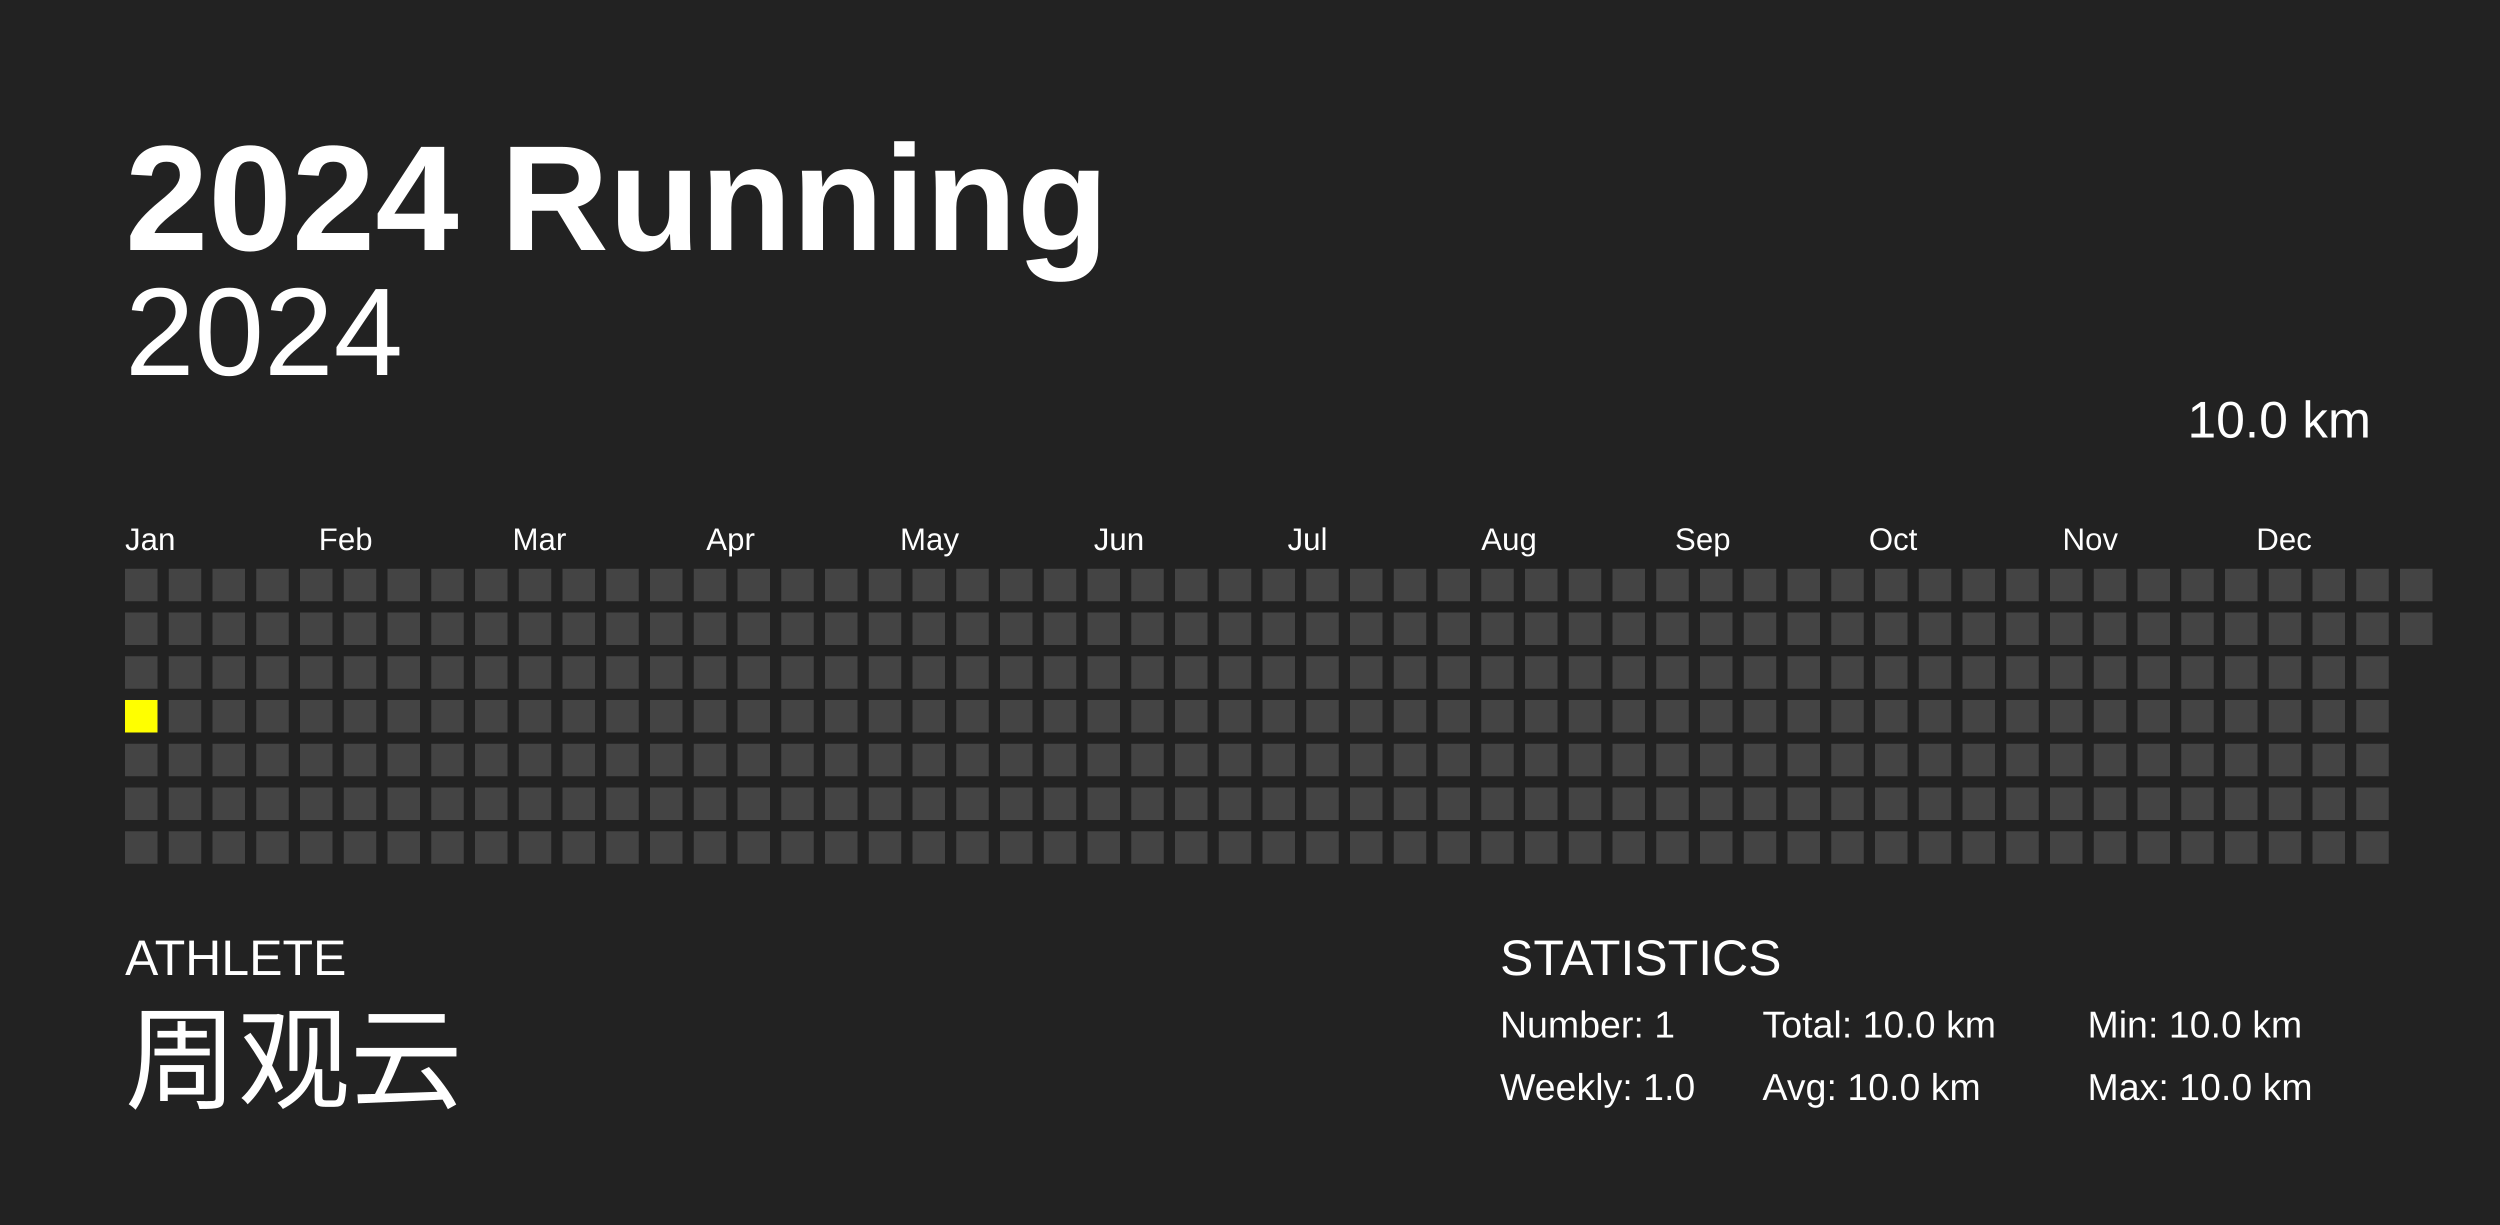
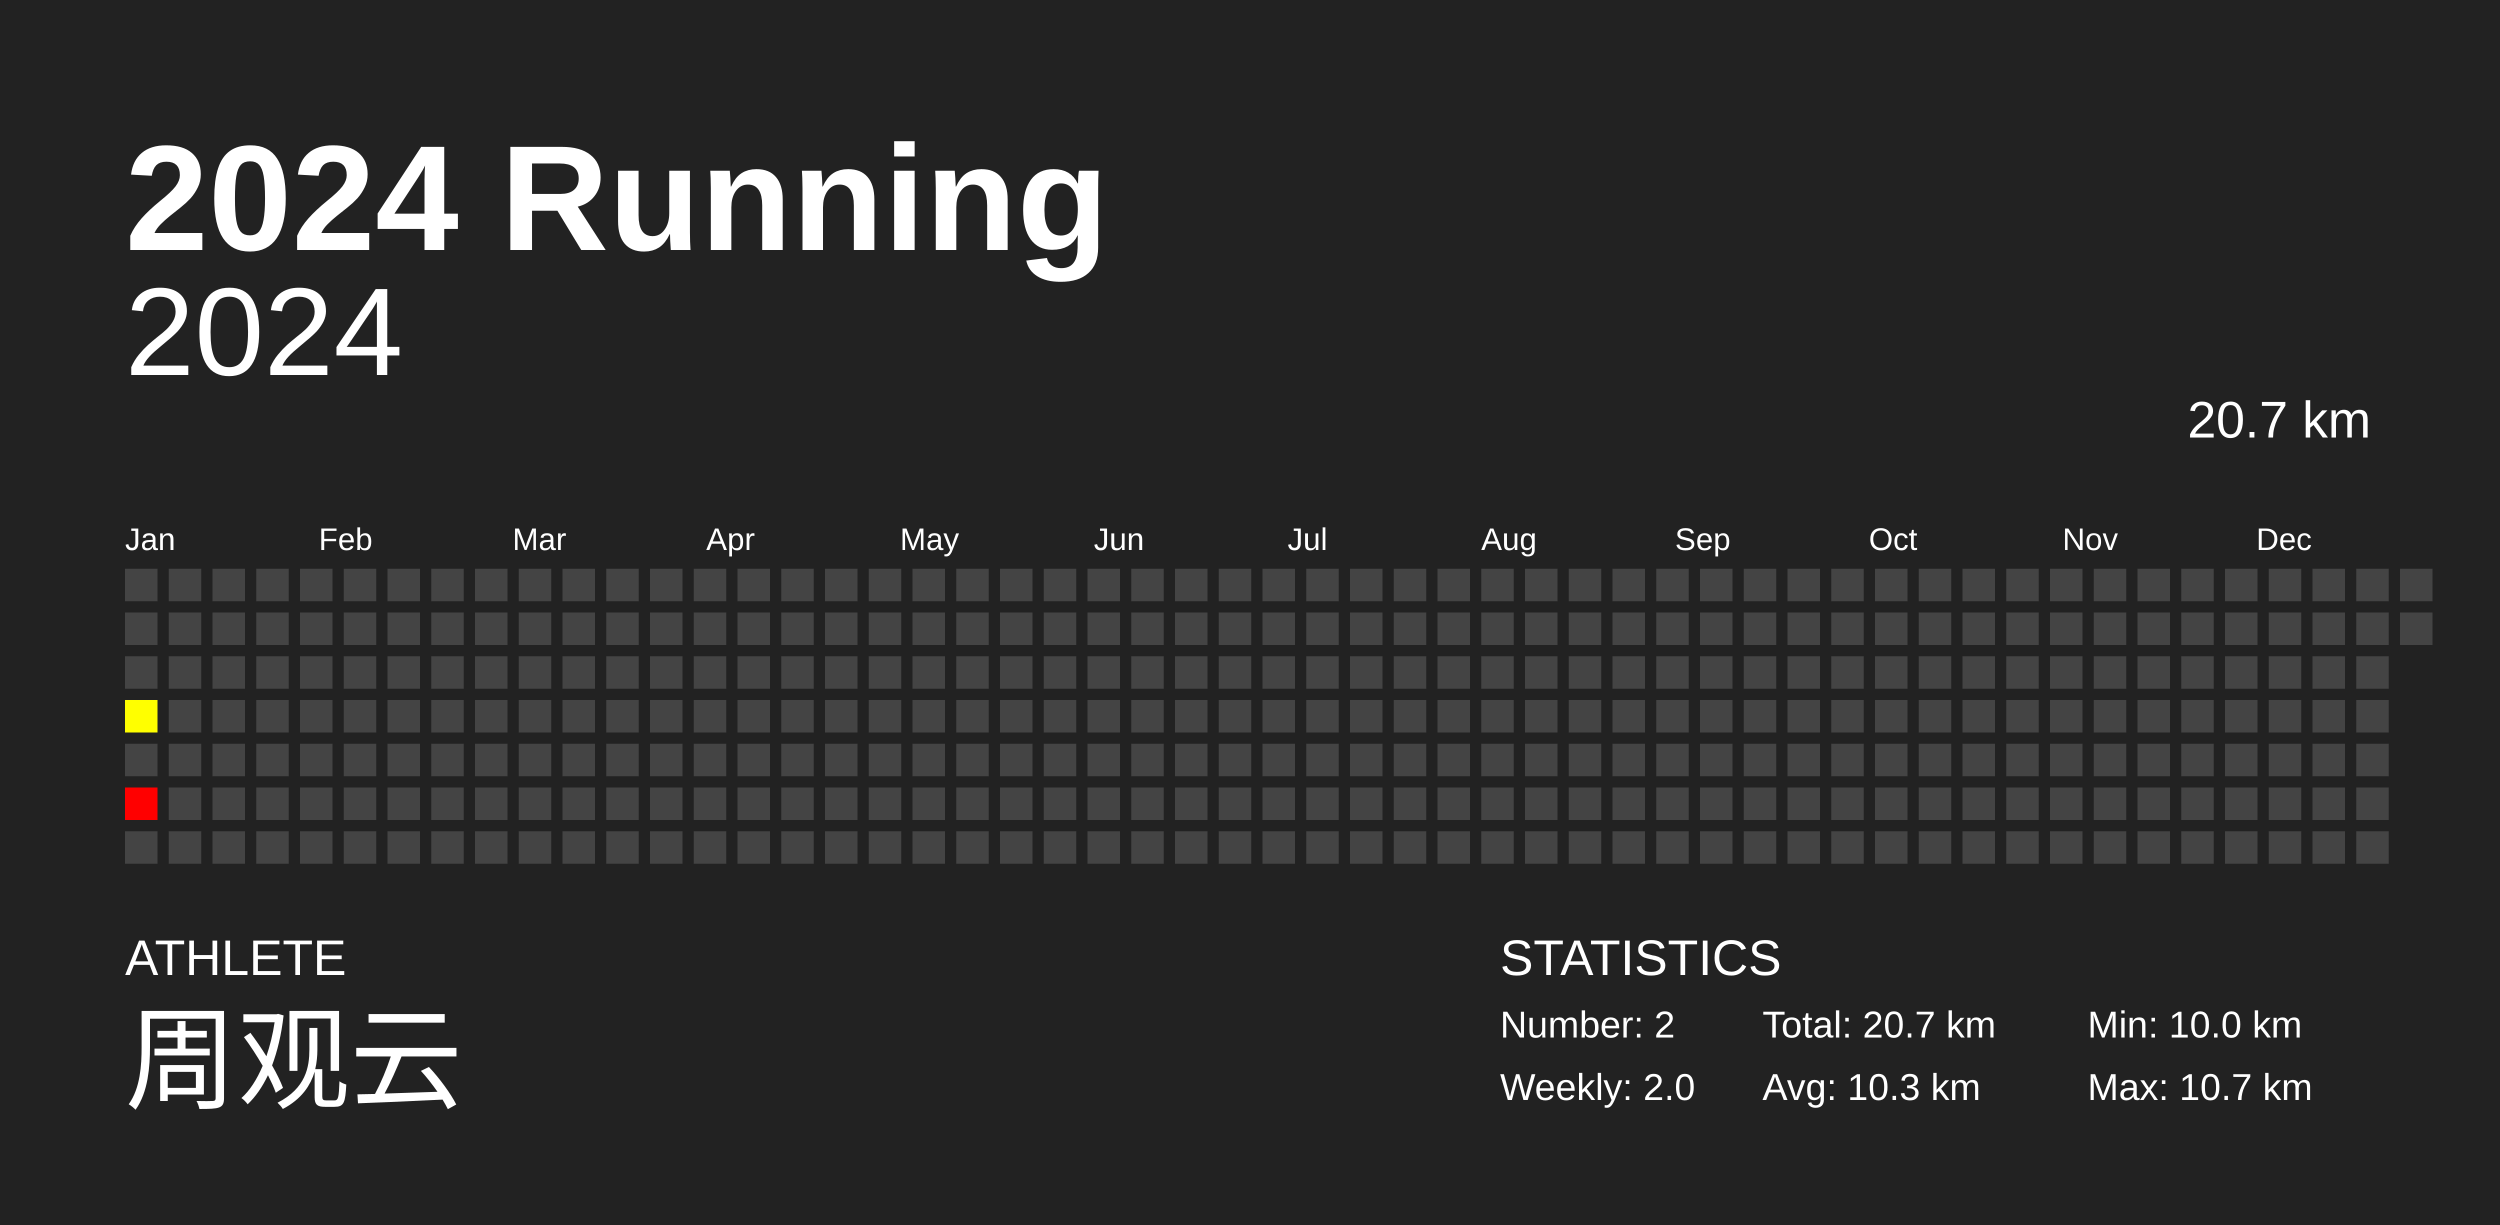
<svg xmlns="http://www.w3.org/2000/svg" baseProfile="full" height="98mm" version="1.1" viewBox="0,0,200,98" width="200mm">
  <defs />
  <rect fill="#222222" height="98" width="200" x="0" y="0" />
  <text fill="#FFFFFF" style="font-size:12px; font-family:Arial; font-weight:bold;" x="10" y="20">2024 Running</text>
  <text fill="#FFFFFF" style="font-size:4px; font-family:Arial" x="10" y="78">ATHLETE</text>
  <text fill="#FFFFFF" style="font-size:9px; font-family:Arial" x="10" y="88">周观云</text>
  <text fill="#FFFFFF" style="font-size:4px; font-family:Arial" x="120" y="78">STATISTICS</text>
-   <text fill="#FFFFFF" style="font-size:3px; font-family:Arial" x="120" y="83">Number: 1</text>
-   <text fill="#FFFFFF" style="font-size:3px; font-family:Arial" x="120" y="88">Weekly: 1.0</text>
-   <text fill="#FFFFFF" style="font-size:3px; font-family:Arial" x="141" y="83">Total: 10.0 km</text>
-   <text fill="#FFFFFF" style="font-size:3px; font-family:Arial" x="141" y="88">Avg: 10.0 km</text>
+   <text fill="#FFFFFF" style="font-size:3px; font-family:Arial" x="120" y="83">Number: 2</text>
+   <text fill="#FFFFFF" style="font-size:3px; font-family:Arial" x="120" y="88">Weekly: 2.0</text>
+   <text fill="#FFFFFF" style="font-size:3px; font-family:Arial" x="141" y="83">Total: 20.7 km</text>
+   <text fill="#FFFFFF" style="font-size:3px; font-family:Arial" x="141" y="88">Avg: 10.3 km</text>
  <text fill="#FFFFFF" style="font-size:3px; font-family:Arial" x="167" y="83">Min: 10.0 km</text>
-   <text fill="#FFFFFF" style="font-size:3px; font-family:Arial" x="167" y="88">Max: 10.0 km</text>
+   <text fill="#FFFFFF" style="font-size:3px; font-family:Arial" x="167" y="88">Max: 10.7 km</text>
  <text alignment-baseline="hanging" fill="#FFFFFF" style="font-size:10.0px; font-family:Arial;" x="10" y="30">2024</text>
-   <text alignment-baseline="hanging" fill="#FFFFFF" style="font-size:4.125px; font-family:Arial;" x="175" y="35">10.0 km</text>
+   <text alignment-baseline="hanging" fill="#FFFFFF" style="font-size:4.125px; font-family:Arial;" x="175" y="35">20.7 km</text>
  <text fill="#FFFFFF" style="font-size:2.5px; font-family:Arial" x="10.0" y="44">Jan</text>
  <text fill="#FFFFFF" style="font-size:2.5px; font-family:Arial" x="25.5" y="44">Feb</text>
  <text fill="#FFFFFF" style="font-size:2.5px; font-family:Arial" x="41.0" y="44">Mar</text>
  <text fill="#FFFFFF" style="font-size:2.5px; font-family:Arial" x="56.5" y="44">Apr</text>
  <text fill="#FFFFFF" style="font-size:2.5px; font-family:Arial" x="72.0" y="44">May</text>
  <text fill="#FFFFFF" style="font-size:2.5px; font-family:Arial" x="87.5" y="44">Jun</text>
  <text fill="#FFFFFF" style="font-size:2.5px; font-family:Arial" x="103.0" y="44">Jul</text>
  <text fill="#FFFFFF" style="font-size:2.5px; font-family:Arial" x="118.5" y="44">Aug</text>
  <text fill="#FFFFFF" style="font-size:2.5px; font-family:Arial" x="134.0" y="44">Sep</text>
  <text fill="#FFFFFF" style="font-size:2.5px; font-family:Arial" x="149.5" y="44">Oct</text>
  <text fill="#FFFFFF" style="font-size:2.5px; font-family:Arial" x="165.0" y="44">Nov</text>
  <text fill="#FFFFFF" style="font-size:2.5px; font-family:Arial" x="180.5" y="44">Dec</text>
  <rect fill="#444444" height="2.6" width="2.6" x="10.0" y="45.5" />
  <rect fill="#444444" height="2.6" width="2.6" x="10.0" y="49.0" />
  <rect fill="#444444" height="2.6" width="2.6" x="10.0" y="52.5" />
-   <rect fill="yellow" height="2.6" width="2.6" x="10.0" y="56.0" />
+   <rect fill="#ffff00" height="2.6" width="2.6" x="10.0" y="56.0" />
  <rect fill="#444444" height="2.6" width="2.6" x="10.0" y="59.5" />
-   <rect fill="#444444" height="2.6" width="2.6" x="10.0" y="63.0" />
+   <rect fill="#ff0000" height="2.6" width="2.6" x="10.0" y="63.0" />
  <rect fill="#444444" height="2.6" width="2.6" x="10.0" y="66.5" />
  <rect fill="#444444" height="2.6" width="2.6" x="13.5" y="45.5" />
  <rect fill="#444444" height="2.6" width="2.6" x="13.5" y="49.0" />
  <rect fill="#444444" height="2.6" width="2.6" x="13.5" y="52.5" />
  <rect fill="#444444" height="2.6" width="2.6" x="13.5" y="56.0" />
  <rect fill="#444444" height="2.6" width="2.6" x="13.5" y="59.5" />
  <rect fill="#444444" height="2.6" width="2.6" x="13.5" y="63.0" />
  <rect fill="#444444" height="2.6" width="2.6" x="13.5" y="66.5" />
  <rect fill="#444444" height="2.6" width="2.6" x="17.0" y="45.5" />
  <rect fill="#444444" height="2.6" width="2.6" x="17.0" y="49.0" />
  <rect fill="#444444" height="2.6" width="2.6" x="17.0" y="52.5" />
  <rect fill="#444444" height="2.6" width="2.6" x="17.0" y="56.0" />
  <rect fill="#444444" height="2.6" width="2.6" x="17.0" y="59.5" />
  <rect fill="#444444" height="2.6" width="2.6" x="17.0" y="63.0" />
  <rect fill="#444444" height="2.6" width="2.6" x="17.0" y="66.5" />
  <rect fill="#444444" height="2.6" width="2.6" x="20.5" y="45.5" />
  <rect fill="#444444" height="2.6" width="2.6" x="20.5" y="49.0" />
  <rect fill="#444444" height="2.6" width="2.6" x="20.5" y="52.5" />
  <rect fill="#444444" height="2.6" width="2.6" x="20.5" y="56.0" />
  <rect fill="#444444" height="2.6" width="2.6" x="20.5" y="59.5" />
  <rect fill="#444444" height="2.6" width="2.6" x="20.5" y="63.0" />
  <rect fill="#444444" height="2.6" width="2.6" x="20.5" y="66.5" />
  <rect fill="#444444" height="2.6" width="2.6" x="24.0" y="45.5" />
  <rect fill="#444444" height="2.6" width="2.6" x="24.0" y="49.0" />
  <rect fill="#444444" height="2.6" width="2.6" x="24.0" y="52.5" />
  <rect fill="#444444" height="2.6" width="2.6" x="24.0" y="56.0" />
  <rect fill="#444444" height="2.6" width="2.6" x="24.0" y="59.5" />
  <rect fill="#444444" height="2.6" width="2.6" x="24.0" y="63.0" />
  <rect fill="#444444" height="2.6" width="2.6" x="24.0" y="66.5" />
  <rect fill="#444444" height="2.6" width="2.6" x="27.5" y="45.5" />
  <rect fill="#444444" height="2.6" width="2.6" x="27.5" y="49.0" />
  <rect fill="#444444" height="2.6" width="2.6" x="27.5" y="52.5" />
  <rect fill="#444444" height="2.6" width="2.6" x="27.5" y="56.0" />
  <rect fill="#444444" height="2.6" width="2.6" x="27.5" y="59.5" />
  <rect fill="#444444" height="2.6" width="2.6" x="27.5" y="63.0" />
  <rect fill="#444444" height="2.6" width="2.6" x="27.5" y="66.5" />
  <rect fill="#444444" height="2.6" width="2.6" x="31.0" y="45.5" />
  <rect fill="#444444" height="2.6" width="2.6" x="31.0" y="49.0" />
  <rect fill="#444444" height="2.6" width="2.6" x="31.0" y="52.5" />
  <rect fill="#444444" height="2.6" width="2.6" x="31.0" y="56.0" />
  <rect fill="#444444" height="2.6" width="2.6" x="31.0" y="59.5" />
  <rect fill="#444444" height="2.6" width="2.6" x="31.0" y="63.0" />
  <rect fill="#444444" height="2.6" width="2.6" x="31.0" y="66.5" />
  <rect fill="#444444" height="2.6" width="2.6" x="34.5" y="45.5" />
  <rect fill="#444444" height="2.6" width="2.6" x="34.5" y="49.0" />
  <rect fill="#444444" height="2.6" width="2.6" x="34.5" y="52.5" />
  <rect fill="#444444" height="2.6" width="2.6" x="34.5" y="56.0" />
  <rect fill="#444444" height="2.6" width="2.6" x="34.5" y="59.5" />
  <rect fill="#444444" height="2.6" width="2.6" x="34.5" y="63.0" />
  <rect fill="#444444" height="2.6" width="2.6" x="34.5" y="66.5" />
  <rect fill="#444444" height="2.6" width="2.6" x="38.0" y="45.5" />
  <rect fill="#444444" height="2.6" width="2.6" x="38.0" y="49.0" />
  <rect fill="#444444" height="2.6" width="2.6" x="38.0" y="52.5" />
  <rect fill="#444444" height="2.6" width="2.6" x="38.0" y="56.0" />
  <rect fill="#444444" height="2.6" width="2.6" x="38.0" y="59.5" />
  <rect fill="#444444" height="2.6" width="2.6" x="38.0" y="63.0" />
  <rect fill="#444444" height="2.6" width="2.6" x="38.0" y="66.5" />
  <rect fill="#444444" height="2.6" width="2.6" x="41.5" y="45.5" />
  <rect fill="#444444" height="2.6" width="2.6" x="41.5" y="49.0" />
  <rect fill="#444444" height="2.6" width="2.6" x="41.5" y="52.5" />
  <rect fill="#444444" height="2.6" width="2.6" x="41.5" y="56.0" />
  <rect fill="#444444" height="2.6" width="2.6" x="41.5" y="59.5" />
  <rect fill="#444444" height="2.6" width="2.6" x="41.5" y="63.0" />
  <rect fill="#444444" height="2.6" width="2.6" x="41.5" y="66.5" />
  <rect fill="#444444" height="2.6" width="2.6" x="45.0" y="45.5" />
  <rect fill="#444444" height="2.6" width="2.6" x="45.0" y="49.0" />
  <rect fill="#444444" height="2.6" width="2.6" x="45.0" y="52.5" />
  <rect fill="#444444" height="2.6" width="2.6" x="45.0" y="56.0" />
  <rect fill="#444444" height="2.6" width="2.6" x="45.0" y="59.5" />
  <rect fill="#444444" height="2.6" width="2.6" x="45.0" y="63.0" />
  <rect fill="#444444" height="2.6" width="2.6" x="45.0" y="66.5" />
  <rect fill="#444444" height="2.6" width="2.6" x="48.5" y="45.5" />
  <rect fill="#444444" height="2.6" width="2.6" x="48.5" y="49.0" />
  <rect fill="#444444" height="2.6" width="2.6" x="48.5" y="52.5" />
  <rect fill="#444444" height="2.6" width="2.6" x="48.5" y="56.0" />
  <rect fill="#444444" height="2.6" width="2.6" x="48.5" y="59.5" />
  <rect fill="#444444" height="2.6" width="2.6" x="48.5" y="63.0" />
  <rect fill="#444444" height="2.6" width="2.6" x="48.5" y="66.5" />
  <rect fill="#444444" height="2.6" width="2.6" x="52.0" y="45.5" />
  <rect fill="#444444" height="2.6" width="2.6" x="52.0" y="49.0" />
  <rect fill="#444444" height="2.6" width="2.6" x="52.0" y="52.5" />
  <rect fill="#444444" height="2.6" width="2.6" x="52.0" y="56.0" />
  <rect fill="#444444" height="2.6" width="2.6" x="52.0" y="59.5" />
  <rect fill="#444444" height="2.6" width="2.6" x="52.0" y="63.0" />
  <rect fill="#444444" height="2.6" width="2.6" x="52.0" y="66.5" />
  <rect fill="#444444" height="2.6" width="2.6" x="55.5" y="45.5" />
  <rect fill="#444444" height="2.6" width="2.6" x="55.5" y="49.0" />
  <rect fill="#444444" height="2.6" width="2.6" x="55.5" y="52.5" />
  <rect fill="#444444" height="2.6" width="2.6" x="55.5" y="56.0" />
  <rect fill="#444444" height="2.6" width="2.6" x="55.5" y="59.5" />
  <rect fill="#444444" height="2.6" width="2.6" x="55.5" y="63.0" />
  <rect fill="#444444" height="2.6" width="2.6" x="55.5" y="66.5" />
  <rect fill="#444444" height="2.6" width="2.6" x="59.0" y="45.5" />
  <rect fill="#444444" height="2.6" width="2.6" x="59.0" y="49.0" />
  <rect fill="#444444" height="2.6" width="2.6" x="59.0" y="52.5" />
  <rect fill="#444444" height="2.6" width="2.6" x="59.0" y="56.0" />
  <rect fill="#444444" height="2.6" width="2.6" x="59.0" y="59.5" />
  <rect fill="#444444" height="2.6" width="2.6" x="59.0" y="63.0" />
  <rect fill="#444444" height="2.6" width="2.6" x="59.0" y="66.5" />
  <rect fill="#444444" height="2.6" width="2.6" x="62.5" y="45.5" />
  <rect fill="#444444" height="2.6" width="2.6" x="62.5" y="49.0" />
  <rect fill="#444444" height="2.6" width="2.6" x="62.5" y="52.5" />
  <rect fill="#444444" height="2.6" width="2.6" x="62.5" y="56.0" />
  <rect fill="#444444" height="2.6" width="2.6" x="62.5" y="59.5" />
  <rect fill="#444444" height="2.6" width="2.6" x="62.5" y="63.0" />
  <rect fill="#444444" height="2.6" width="2.6" x="62.5" y="66.5" />
  <rect fill="#444444" height="2.6" width="2.6" x="66.0" y="45.5" />
  <rect fill="#444444" height="2.6" width="2.6" x="66.0" y="49.0" />
  <rect fill="#444444" height="2.6" width="2.6" x="66.0" y="52.5" />
  <rect fill="#444444" height="2.6" width="2.6" x="66.0" y="56.0" />
  <rect fill="#444444" height="2.6" width="2.6" x="66.0" y="59.5" />
  <rect fill="#444444" height="2.6" width="2.6" x="66.0" y="63.0" />
  <rect fill="#444444" height="2.6" width="2.6" x="66.0" y="66.5" />
  <rect fill="#444444" height="2.6" width="2.6" x="69.5" y="45.5" />
  <rect fill="#444444" height="2.6" width="2.6" x="69.5" y="49.0" />
  <rect fill="#444444" height="2.6" width="2.6" x="69.5" y="52.5" />
  <rect fill="#444444" height="2.6" width="2.6" x="69.5" y="56.0" />
  <rect fill="#444444" height="2.6" width="2.6" x="69.5" y="59.5" />
  <rect fill="#444444" height="2.6" width="2.6" x="69.5" y="63.0" />
  <rect fill="#444444" height="2.6" width="2.6" x="69.5" y="66.5" />
  <rect fill="#444444" height="2.6" width="2.6" x="73.0" y="45.5" />
  <rect fill="#444444" height="2.6" width="2.6" x="73.0" y="49.0" />
  <rect fill="#444444" height="2.6" width="2.6" x="73.0" y="52.5" />
  <rect fill="#444444" height="2.6" width="2.6" x="73.0" y="56.0" />
  <rect fill="#444444" height="2.6" width="2.6" x="73.0" y="59.5" />
  <rect fill="#444444" height="2.6" width="2.6" x="73.0" y="63.0" />
  <rect fill="#444444" height="2.6" width="2.6" x="73.0" y="66.5" />
  <rect fill="#444444" height="2.6" width="2.6" x="76.5" y="45.5" />
  <rect fill="#444444" height="2.6" width="2.6" x="76.5" y="49.0" />
  <rect fill="#444444" height="2.6" width="2.6" x="76.5" y="52.5" />
  <rect fill="#444444" height="2.6" width="2.6" x="76.5" y="56.0" />
  <rect fill="#444444" height="2.6" width="2.6" x="76.5" y="59.5" />
  <rect fill="#444444" height="2.6" width="2.6" x="76.5" y="63.0" />
  <rect fill="#444444" height="2.6" width="2.6" x="76.5" y="66.5" />
  <rect fill="#444444" height="2.6" width="2.6" x="80.0" y="45.5" />
  <rect fill="#444444" height="2.6" width="2.6" x="80.0" y="49.0" />
  <rect fill="#444444" height="2.6" width="2.6" x="80.0" y="52.5" />
  <rect fill="#444444" height="2.6" width="2.6" x="80.0" y="56.0" />
  <rect fill="#444444" height="2.6" width="2.6" x="80.0" y="59.5" />
  <rect fill="#444444" height="2.6" width="2.6" x="80.0" y="63.0" />
  <rect fill="#444444" height="2.6" width="2.6" x="80.0" y="66.5" />
  <rect fill="#444444" height="2.6" width="2.6" x="83.5" y="45.5" />
  <rect fill="#444444" height="2.6" width="2.6" x="83.5" y="49.0" />
  <rect fill="#444444" height="2.6" width="2.6" x="83.5" y="52.5" />
  <rect fill="#444444" height="2.6" width="2.6" x="83.5" y="56.0" />
  <rect fill="#444444" height="2.6" width="2.6" x="83.5" y="59.5" />
  <rect fill="#444444" height="2.6" width="2.6" x="83.5" y="63.0" />
  <rect fill="#444444" height="2.6" width="2.6" x="83.5" y="66.5" />
  <rect fill="#444444" height="2.6" width="2.6" x="87.0" y="45.5" />
  <rect fill="#444444" height="2.6" width="2.6" x="87.0" y="49.0" />
  <rect fill="#444444" height="2.6" width="2.6" x="87.0" y="52.5" />
  <rect fill="#444444" height="2.6" width="2.6" x="87.0" y="56.0" />
  <rect fill="#444444" height="2.6" width="2.6" x="87.0" y="59.5" />
  <rect fill="#444444" height="2.6" width="2.6" x="87.0" y="63.0" />
  <rect fill="#444444" height="2.6" width="2.6" x="87.0" y="66.5" />
  <rect fill="#444444" height="2.6" width="2.6" x="90.5" y="45.5" />
  <rect fill="#444444" height="2.6" width="2.6" x="90.5" y="49.0" />
  <rect fill="#444444" height="2.6" width="2.6" x="90.5" y="52.5" />
  <rect fill="#444444" height="2.6" width="2.6" x="90.5" y="56.0" />
  <rect fill="#444444" height="2.6" width="2.6" x="90.5" y="59.5" />
  <rect fill="#444444" height="2.6" width="2.6" x="90.5" y="63.0" />
  <rect fill="#444444" height="2.6" width="2.6" x="90.5" y="66.5" />
  <rect fill="#444444" height="2.6" width="2.6" x="94.0" y="45.5" />
  <rect fill="#444444" height="2.6" width="2.6" x="94.0" y="49.0" />
  <rect fill="#444444" height="2.6" width="2.6" x="94.0" y="52.5" />
  <rect fill="#444444" height="2.6" width="2.6" x="94.0" y="56.0" />
  <rect fill="#444444" height="2.6" width="2.6" x="94.0" y="59.5" />
  <rect fill="#444444" height="2.6" width="2.6" x="94.0" y="63.0" />
  <rect fill="#444444" height="2.6" width="2.6" x="94.0" y="66.5" />
  <rect fill="#444444" height="2.6" width="2.6" x="97.5" y="45.5" />
  <rect fill="#444444" height="2.6" width="2.6" x="97.5" y="49.0" />
  <rect fill="#444444" height="2.6" width="2.6" x="97.5" y="52.5" />
  <rect fill="#444444" height="2.6" width="2.6" x="97.5" y="56.0" />
  <rect fill="#444444" height="2.6" width="2.6" x="97.5" y="59.5" />
  <rect fill="#444444" height="2.6" width="2.6" x="97.5" y="63.0" />
  <rect fill="#444444" height="2.6" width="2.6" x="97.5" y="66.5" />
  <rect fill="#444444" height="2.6" width="2.6" x="101.0" y="45.5" />
  <rect fill="#444444" height="2.6" width="2.6" x="101.0" y="49.0" />
  <rect fill="#444444" height="2.6" width="2.6" x="101.0" y="52.5" />
  <rect fill="#444444" height="2.6" width="2.6" x="101.0" y="56.0" />
  <rect fill="#444444" height="2.6" width="2.6" x="101.0" y="59.5" />
  <rect fill="#444444" height="2.6" width="2.6" x="101.0" y="63.0" />
  <rect fill="#444444" height="2.6" width="2.6" x="101.0" y="66.5" />
  <rect fill="#444444" height="2.6" width="2.6" x="104.5" y="45.5" />
  <rect fill="#444444" height="2.6" width="2.6" x="104.5" y="49.0" />
  <rect fill="#444444" height="2.6" width="2.6" x="104.5" y="52.5" />
  <rect fill="#444444" height="2.6" width="2.6" x="104.5" y="56.0" />
  <rect fill="#444444" height="2.6" width="2.6" x="104.5" y="59.5" />
  <rect fill="#444444" height="2.6" width="2.6" x="104.5" y="63.0" />
  <rect fill="#444444" height="2.6" width="2.6" x="104.5" y="66.5" />
  <rect fill="#444444" height="2.6" width="2.6" x="108.0" y="45.5" />
  <rect fill="#444444" height="2.6" width="2.6" x="108.0" y="49.0" />
  <rect fill="#444444" height="2.6" width="2.6" x="108.0" y="52.5" />
  <rect fill="#444444" height="2.6" width="2.6" x="108.0" y="56.0" />
  <rect fill="#444444" height="2.6" width="2.6" x="108.0" y="59.5" />
  <rect fill="#444444" height="2.6" width="2.6" x="108.0" y="63.0" />
  <rect fill="#444444" height="2.6" width="2.6" x="108.0" y="66.5" />
  <rect fill="#444444" height="2.6" width="2.6" x="111.5" y="45.5" />
  <rect fill="#444444" height="2.6" width="2.6" x="111.5" y="49.0" />
  <rect fill="#444444" height="2.6" width="2.6" x="111.5" y="52.5" />
  <rect fill="#444444" height="2.6" width="2.6" x="111.5" y="56.0" />
  <rect fill="#444444" height="2.6" width="2.6" x="111.5" y="59.5" />
  <rect fill="#444444" height="2.6" width="2.6" x="111.5" y="63.0" />
  <rect fill="#444444" height="2.6" width="2.6" x="111.5" y="66.5" />
  <rect fill="#444444" height="2.6" width="2.6" x="115.0" y="45.5" />
  <rect fill="#444444" height="2.6" width="2.6" x="115.0" y="49.0" />
  <rect fill="#444444" height="2.6" width="2.6" x="115.0" y="52.5" />
  <rect fill="#444444" height="2.6" width="2.6" x="115.0" y="56.0" />
  <rect fill="#444444" height="2.6" width="2.6" x="115.0" y="59.5" />
  <rect fill="#444444" height="2.6" width="2.6" x="115.0" y="63.0" />
  <rect fill="#444444" height="2.6" width="2.6" x="115.0" y="66.5" />
  <rect fill="#444444" height="2.6" width="2.6" x="118.5" y="45.5" />
  <rect fill="#444444" height="2.6" width="2.6" x="118.5" y="49.0" />
  <rect fill="#444444" height="2.6" width="2.6" x="118.5" y="52.5" />
  <rect fill="#444444" height="2.6" width="2.6" x="118.5" y="56.0" />
  <rect fill="#444444" height="2.6" width="2.6" x="118.5" y="59.5" />
  <rect fill="#444444" height="2.6" width="2.6" x="118.5" y="63.0" />
  <rect fill="#444444" height="2.6" width="2.6" x="118.5" y="66.5" />
  <rect fill="#444444" height="2.6" width="2.6" x="122.0" y="45.5" />
  <rect fill="#444444" height="2.6" width="2.6" x="122.0" y="49.0" />
  <rect fill="#444444" height="2.6" width="2.6" x="122.0" y="52.5" />
  <rect fill="#444444" height="2.6" width="2.6" x="122.0" y="56.0" />
  <rect fill="#444444" height="2.6" width="2.6" x="122.0" y="59.5" />
  <rect fill="#444444" height="2.6" width="2.6" x="122.0" y="63.0" />
  <rect fill="#444444" height="2.6" width="2.6" x="122.0" y="66.5" />
  <rect fill="#444444" height="2.6" width="2.6" x="125.5" y="45.5" />
  <rect fill="#444444" height="2.6" width="2.6" x="125.5" y="49.0" />
  <rect fill="#444444" height="2.6" width="2.6" x="125.5" y="52.5" />
  <rect fill="#444444" height="2.6" width="2.6" x="125.5" y="56.0" />
  <rect fill="#444444" height="2.6" width="2.6" x="125.5" y="59.5" />
  <rect fill="#444444" height="2.6" width="2.6" x="125.5" y="63.0" />
  <rect fill="#444444" height="2.6" width="2.6" x="125.5" y="66.5" />
  <rect fill="#444444" height="2.6" width="2.6" x="129.0" y="45.5" />
  <rect fill="#444444" height="2.6" width="2.6" x="129.0" y="49.0" />
  <rect fill="#444444" height="2.6" width="2.6" x="129.0" y="52.5" />
  <rect fill="#444444" height="2.6" width="2.6" x="129.0" y="56.0" />
  <rect fill="#444444" height="2.6" width="2.6" x="129.0" y="59.5" />
  <rect fill="#444444" height="2.6" width="2.6" x="129.0" y="63.0" />
  <rect fill="#444444" height="2.6" width="2.6" x="129.0" y="66.5" />
  <rect fill="#444444" height="2.6" width="2.6" x="132.5" y="45.5" />
  <rect fill="#444444" height="2.6" width="2.6" x="132.5" y="49.0" />
  <rect fill="#444444" height="2.6" width="2.6" x="132.5" y="52.5" />
  <rect fill="#444444" height="2.6" width="2.6" x="132.5" y="56.0" />
  <rect fill="#444444" height="2.6" width="2.6" x="132.5" y="59.5" />
  <rect fill="#444444" height="2.6" width="2.6" x="132.5" y="63.0" />
  <rect fill="#444444" height="2.6" width="2.6" x="132.5" y="66.5" />
  <rect fill="#444444" height="2.6" width="2.6" x="136.0" y="45.5" />
  <rect fill="#444444" height="2.6" width="2.6" x="136.0" y="49.0" />
  <rect fill="#444444" height="2.6" width="2.6" x="136.0" y="52.5" />
  <rect fill="#444444" height="2.6" width="2.6" x="136.0" y="56.0" />
  <rect fill="#444444" height="2.6" width="2.6" x="136.0" y="59.5" />
  <rect fill="#444444" height="2.6" width="2.6" x="136.0" y="63.0" />
  <rect fill="#444444" height="2.6" width="2.6" x="136.0" y="66.5" />
  <rect fill="#444444" height="2.6" width="2.6" x="139.5" y="45.5" />
  <rect fill="#444444" height="2.6" width="2.6" x="139.5" y="49.0" />
  <rect fill="#444444" height="2.6" width="2.6" x="139.5" y="52.5" />
  <rect fill="#444444" height="2.6" width="2.6" x="139.5" y="56.0" />
  <rect fill="#444444" height="2.6" width="2.6" x="139.5" y="59.5" />
  <rect fill="#444444" height="2.6" width="2.6" x="139.5" y="63.0" />
  <rect fill="#444444" height="2.6" width="2.6" x="139.5" y="66.5" />
  <rect fill="#444444" height="2.6" width="2.6" x="143.0" y="45.5" />
  <rect fill="#444444" height="2.6" width="2.6" x="143.0" y="49.0" />
  <rect fill="#444444" height="2.6" width="2.6" x="143.0" y="52.5" />
  <rect fill="#444444" height="2.6" width="2.6" x="143.0" y="56.0" />
  <rect fill="#444444" height="2.6" width="2.6" x="143.0" y="59.5" />
  <rect fill="#444444" height="2.6" width="2.6" x="143.0" y="63.0" />
  <rect fill="#444444" height="2.6" width="2.6" x="143.0" y="66.5" />
  <rect fill="#444444" height="2.6" width="2.6" x="146.5" y="45.5" />
  <rect fill="#444444" height="2.6" width="2.6" x="146.5" y="49.0" />
  <rect fill="#444444" height="2.6" width="2.6" x="146.5" y="52.5" />
  <rect fill="#444444" height="2.6" width="2.6" x="146.5" y="56.0" />
  <rect fill="#444444" height="2.6" width="2.6" x="146.5" y="59.5" />
  <rect fill="#444444" height="2.6" width="2.6" x="146.5" y="63.0" />
  <rect fill="#444444" height="2.6" width="2.6" x="146.5" y="66.5" />
  <rect fill="#444444" height="2.6" width="2.6" x="150.0" y="45.5" />
  <rect fill="#444444" height="2.6" width="2.6" x="150.0" y="49.0" />
  <rect fill="#444444" height="2.6" width="2.6" x="150.0" y="52.5" />
  <rect fill="#444444" height="2.6" width="2.6" x="150.0" y="56.0" />
  <rect fill="#444444" height="2.6" width="2.6" x="150.0" y="59.5" />
  <rect fill="#444444" height="2.6" width="2.6" x="150.0" y="63.0" />
  <rect fill="#444444" height="2.6" width="2.6" x="150.0" y="66.5" />
  <rect fill="#444444" height="2.6" width="2.6" x="153.5" y="45.5" />
  <rect fill="#444444" height="2.6" width="2.6" x="153.5" y="49.0" />
  <rect fill="#444444" height="2.6" width="2.6" x="153.5" y="52.5" />
  <rect fill="#444444" height="2.6" width="2.6" x="153.5" y="56.0" />
  <rect fill="#444444" height="2.6" width="2.6" x="153.5" y="59.5" />
  <rect fill="#444444" height="2.6" width="2.6" x="153.5" y="63.0" />
  <rect fill="#444444" height="2.6" width="2.6" x="153.5" y="66.5" />
  <rect fill="#444444" height="2.6" width="2.6" x="157.0" y="45.5" />
  <rect fill="#444444" height="2.6" width="2.6" x="157.0" y="49.0" />
  <rect fill="#444444" height="2.6" width="2.6" x="157.0" y="52.5" />
  <rect fill="#444444" height="2.6" width="2.6" x="157.0" y="56.0" />
  <rect fill="#444444" height="2.6" width="2.6" x="157.0" y="59.5" />
  <rect fill="#444444" height="2.6" width="2.6" x="157.0" y="63.0" />
  <rect fill="#444444" height="2.6" width="2.6" x="157.0" y="66.5" />
  <rect fill="#444444" height="2.6" width="2.6" x="160.5" y="45.5" />
  <rect fill="#444444" height="2.6" width="2.6" x="160.5" y="49.0" />
  <rect fill="#444444" height="2.6" width="2.6" x="160.5" y="52.5" />
  <rect fill="#444444" height="2.6" width="2.6" x="160.5" y="56.0" />
  <rect fill="#444444" height="2.6" width="2.6" x="160.5" y="59.5" />
  <rect fill="#444444" height="2.6" width="2.6" x="160.5" y="63.0" />
  <rect fill="#444444" height="2.6" width="2.6" x="160.5" y="66.5" />
  <rect fill="#444444" height="2.6" width="2.6" x="164.0" y="45.5" />
  <rect fill="#444444" height="2.6" width="2.6" x="164.0" y="49.0" />
  <rect fill="#444444" height="2.6" width="2.6" x="164.0" y="52.5" />
  <rect fill="#444444" height="2.6" width="2.6" x="164.0" y="56.0" />
  <rect fill="#444444" height="2.6" width="2.6" x="164.0" y="59.5" />
  <rect fill="#444444" height="2.6" width="2.6" x="164.0" y="63.0" />
  <rect fill="#444444" height="2.6" width="2.6" x="164.0" y="66.5" />
  <rect fill="#444444" height="2.6" width="2.6" x="167.5" y="45.5" />
  <rect fill="#444444" height="2.6" width="2.6" x="167.5" y="49.0" />
  <rect fill="#444444" height="2.6" width="2.6" x="167.5" y="52.5" />
  <rect fill="#444444" height="2.6" width="2.6" x="167.5" y="56.0" />
  <rect fill="#444444" height="2.6" width="2.6" x="167.5" y="59.5" />
  <rect fill="#444444" height="2.6" width="2.6" x="167.5" y="63.0" />
  <rect fill="#444444" height="2.6" width="2.6" x="167.5" y="66.5" />
  <rect fill="#444444" height="2.6" width="2.6" x="171.0" y="45.5" />
  <rect fill="#444444" height="2.6" width="2.6" x="171.0" y="49.0" />
  <rect fill="#444444" height="2.6" width="2.6" x="171.0" y="52.5" />
  <rect fill="#444444" height="2.6" width="2.6" x="171.0" y="56.0" />
  <rect fill="#444444" height="2.6" width="2.6" x="171.0" y="59.5" />
  <rect fill="#444444" height="2.6" width="2.6" x="171.0" y="63.0" />
  <rect fill="#444444" height="2.6" width="2.6" x="171.0" y="66.5" />
  <rect fill="#444444" height="2.6" width="2.6" x="174.5" y="45.5" />
  <rect fill="#444444" height="2.6" width="2.6" x="174.5" y="49.0" />
  <rect fill="#444444" height="2.6" width="2.6" x="174.5" y="52.5" />
  <rect fill="#444444" height="2.6" width="2.6" x="174.5" y="56.0" />
  <rect fill="#444444" height="2.6" width="2.6" x="174.5" y="59.5" />
  <rect fill="#444444" height="2.6" width="2.6" x="174.5" y="63.0" />
  <rect fill="#444444" height="2.6" width="2.6" x="174.5" y="66.5" />
  <rect fill="#444444" height="2.6" width="2.6" x="178.0" y="45.5" />
  <rect fill="#444444" height="2.6" width="2.6" x="178.0" y="49.0" />
  <rect fill="#444444" height="2.6" width="2.6" x="178.0" y="52.5" />
  <rect fill="#444444" height="2.6" width="2.6" x="178.0" y="56.0" />
  <rect fill="#444444" height="2.6" width="2.6" x="178.0" y="59.5" />
  <rect fill="#444444" height="2.6" width="2.6" x="178.0" y="63.0" />
  <rect fill="#444444" height="2.6" width="2.6" x="178.0" y="66.5" />
  <rect fill="#444444" height="2.6" width="2.6" x="181.5" y="45.5" />
  <rect fill="#444444" height="2.6" width="2.6" x="181.5" y="49.0" />
  <rect fill="#444444" height="2.6" width="2.6" x="181.5" y="52.5" />
  <rect fill="#444444" height="2.6" width="2.6" x="181.5" y="56.0" />
  <rect fill="#444444" height="2.6" width="2.6" x="181.5" y="59.5" />
  <rect fill="#444444" height="2.6" width="2.6" x="181.5" y="63.0" />
  <rect fill="#444444" height="2.6" width="2.6" x="181.5" y="66.5" />
  <rect fill="#444444" height="2.6" width="2.6" x="185.0" y="45.5" />
  <rect fill="#444444" height="2.6" width="2.6" x="185.0" y="49.0" />
  <rect fill="#444444" height="2.6" width="2.6" x="185.0" y="52.5" />
  <rect fill="#444444" height="2.6" width="2.6" x="185.0" y="56.0" />
  <rect fill="#444444" height="2.6" width="2.6" x="185.0" y="59.5" />
  <rect fill="#444444" height="2.6" width="2.6" x="185.0" y="63.0" />
  <rect fill="#444444" height="2.6" width="2.6" x="185.0" y="66.5" />
  <rect fill="#444444" height="2.6" width="2.6" x="188.5" y="45.5" />
  <rect fill="#444444" height="2.6" width="2.6" x="188.5" y="49.0" />
  <rect fill="#444444" height="2.6" width="2.6" x="188.5" y="52.5" />
  <rect fill="#444444" height="2.6" width="2.6" x="188.5" y="56.0" />
  <rect fill="#444444" height="2.6" width="2.6" x="188.5" y="59.5" />
  <rect fill="#444444" height="2.6" width="2.6" x="188.5" y="63.0" />
  <rect fill="#444444" height="2.6" width="2.6" x="188.5" y="66.5" />
  <rect fill="#444444" height="2.6" width="2.6" x="192.0" y="45.5" />
  <rect fill="#444444" height="2.6" width="2.6" x="192.0" y="49.0" />
</svg>
